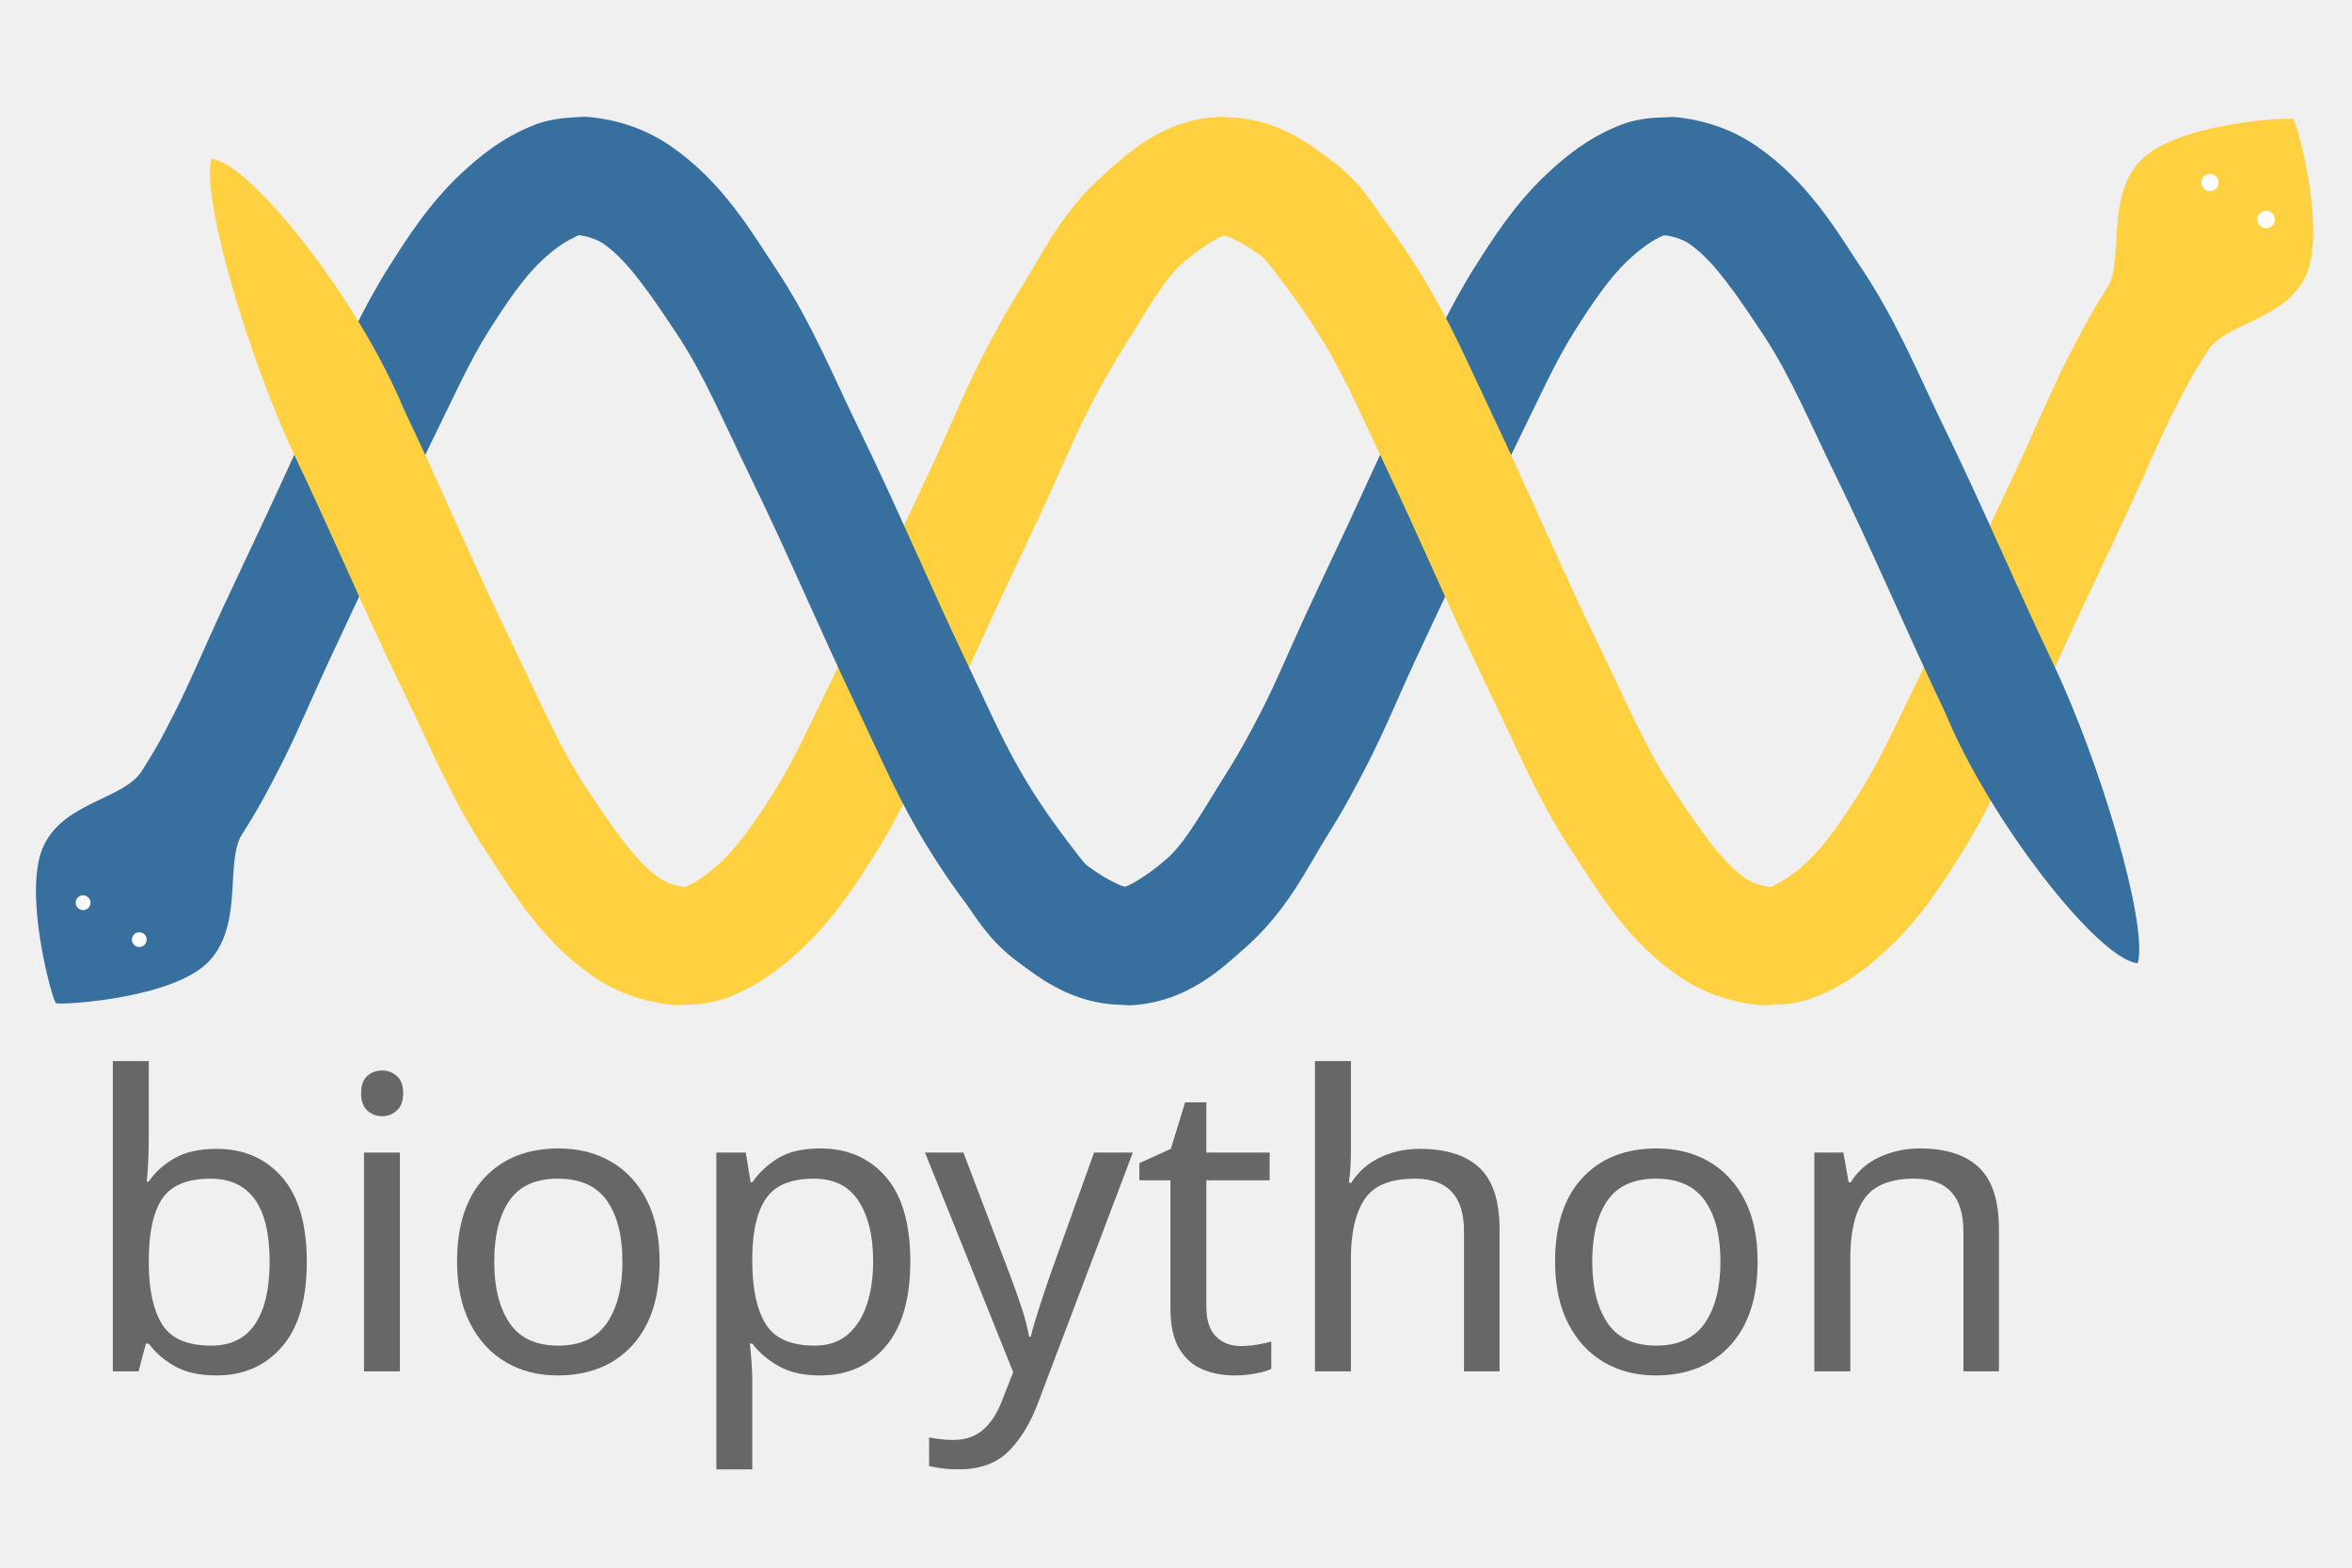
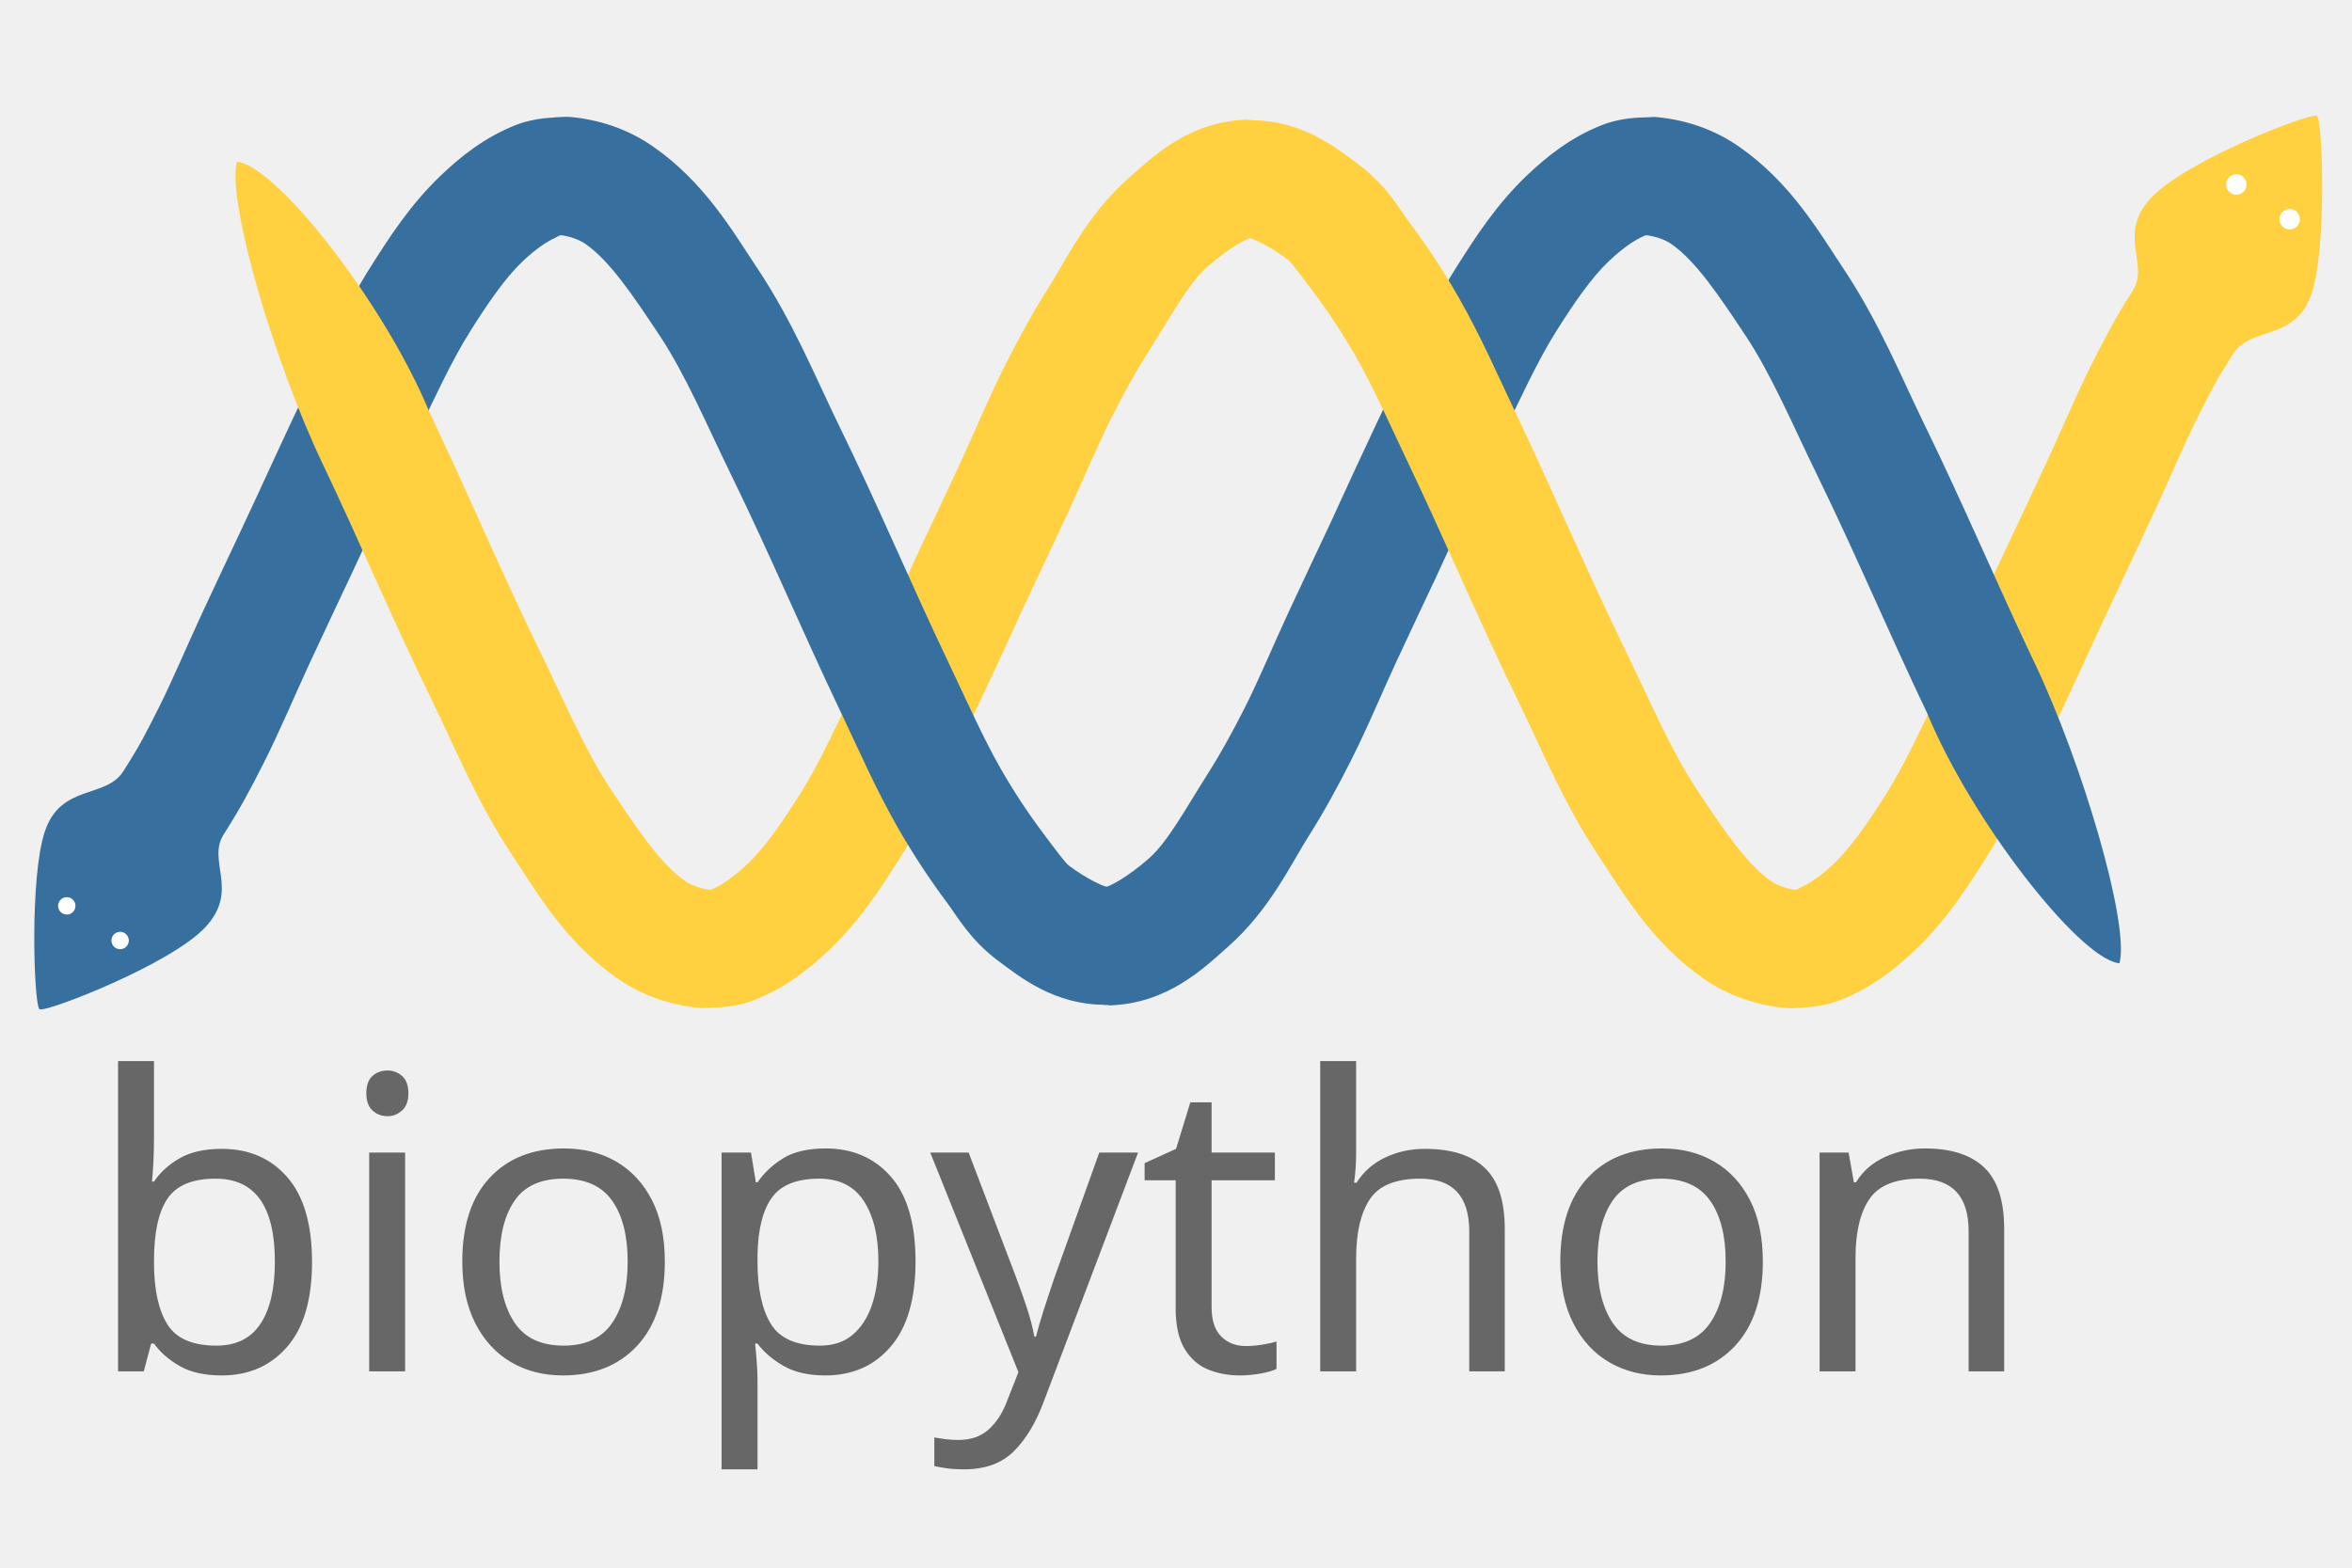
<svg xmlns="http://www.w3.org/2000/svg" width="1800" height="1200" viewBox="0 0 1800 1200" id="svg2" version="1.1">
  <defs id="defs4" />
  <g id="layer1" transform="translate(0,147.6378)">
    <g id="g4310" transform="matrix(4.438293,0,0,4.438293,-595.1727,-792.7582)">
-       <g transform="matrix(-1,0,0,-1,673.275,484.24)" id="g4270">
-         <path id="path4272" d="m 232.84,165.84 c -2.34,0.118 -4.572,0.502 -6.588,1.297 -5.369,2.118 -9.43,5.42 -12.717,8.537 -5.357,5.081 -8.992,10.786 -12.168,15.795 -4.516,7.122 -7.619,14.301 -10.762,20.678 l -0.008,0.01 -0.004,0.01 c -4.011,8.183 -7.599,16.327 -11.307,24.172 l 0,0.002 -0.002,0.002 c 0,0 -4.91,10.406 -6.924,14.75 -2.739,5.908 -5.365,12.162 -7.613,16.586 -2.248,4.424 -2.877,5.821 -6.023,10.789 -3.146,4.968 -13.447,5.357 -16.928,12.922 -3.481,7.565 1.205,25.223 2.08,26.785 1.688,0.25 20.174,-0.91 26.109,-7.203 5.936,-6.294 2.645,-17.082 5.635,-21.803 2.989,-4.721 4.386,-7.369 6.957,-12.428 2.571,-5.059 5.449,-11.888 7.928,-17.236 1.918,-4.138 6.859,-14.612 6.863,-14.621 l 0.004,-0.006 c 3.856,-8.159 7.408,-16.212 11.18,-23.906 3.408,-6.916 6.282,-13.396 9.703,-18.791 3.064,-4.832 5.944,-9.057 9.041,-11.994 1.991,-1.888 3.899,-3.216 5.543,-4.018 l 0,-20.328 z" style="color:#000000;font-style:normal;font-variant:normal;font-weight:normal;font-stretch:normal;font-size:medium;line-height:normal;font-family:sans-serif;text-indent:0;text-align:start;text-decoration:none;text-decoration-line:none;text-decoration-style:solid;text-decoration-color:#000000;letter-spacing:normal;word-spacing:normal;text-transform:none;direction:ltr;block-progression:tb;writing-mode:lr-tb;baseline-shift:baseline;text-anchor:start;white-space:normal;clip-rule:nonzero;display:inline;overflow:visible;visibility:visible;opacity:1;isolation:auto;mix-blend-mode:normal;color-interpolation:sRGB;color-interpolation-filters:linearRGB;solid-color:#000000;solid-opacity:1;fill:#ffd141;fill-opacity:1;fill-rule:nonzero;stroke:#ffd141;stroke-width:0.451;stroke-linecap:butt;stroke-linejoin:miter;stroke-miterlimit:4;stroke-dasharray:none;stroke-dashoffset:0;stroke-opacity:1;color-rendering:auto;image-rendering:auto;shape-rendering:auto;text-rendering:auto;enable-background:accumulate" />
-         <circle r="1.5" cy="301.038" cx="148.427" id="circle4274" style="fill:#ffffff;fill-opacity:1;stroke:none;stroke-width:20;stroke-linecap:butt;stroke-miterlimit:4;stroke-dasharray:none;stroke-dashoffset:0;stroke-opacity:1" />
-         <circle r="1.5" cy="307.413" cx="158.114" id="circle4276" style="fill:#ffffff;fill-opacity:1;stroke:none;stroke-width:20;stroke-linecap:butt;stroke-miterlimit:4;stroke-dasharray:none;stroke-dashoffset:0;stroke-opacity:1" />
+       <g id="g4169">
+         <path id="path4161" d="m 444.843,318.898 c 2.34,-0.118 4.572,-0.502 6.588,-1.297 5.369,-2.118 9.43,-5.42 12.717,-8.537 5.357,-5.081 8.992,-10.786 12.168,-15.795 4.516,-7.122 7.619,-14.301 10.762,-20.678 l 0.008,-0.01 0.004,-0.01 c 4.011,-8.183 7.599,-16.327 11.307,-24.172 l 0,-0.002 0.002,-0.002 c 0,0 4.91,-10.406 6.924,-14.75 2.739,-5.908 5.365,-12.162 7.613,-16.586 2.248,-4.424 2.877,-5.821 6.023,-10.789 3.146,-4.968 10.873,-2.184 13.557,-10.466 2.567,-7.922 1.847,-28.714 0.972,-30.277 -1.688,-0.25 -22.324,7.76 -28.26,14.054 -5.936,6.294 -0.176,11.267 -3.165,15.988 -2.989,4.721 -4.386,7.369 -6.957,12.428 -2.571,5.059 -5.449,11.888 -7.928,17.236 -1.918,4.138 -6.859,14.612 -6.863,14.621 l -0.004,0.006 c -3.856,8.159 -7.408,16.212 -11.18,23.906 -3.408,6.916 -6.282,13.396 -9.703,18.791 -3.064,4.832 -5.944,9.057 -9.041,11.994 -1.991,1.888 -3.899,3.216 -5.543,4.018 l 0,20.328 z" style="color:#000000;font-style:normal;font-variant:normal;font-weight:normal;font-stretch:normal;font-size:medium;line-height:normal;font-family:sans-serif;text-indent:0;text-align:start;text-decoration:none;text-decoration-line:none;text-decoration-style:solid;text-decoration-color:#000000;letter-spacing:normal;word-spacing:normal;text-transform:none;direction:ltr;block-progression:tb;writing-mode:lr-tb;baseline-shift:baseline;text-anchor:start;white-space:normal;clip-rule:nonzero;display:inline;overflow:visible;visibility:visible;opacity:1;isolation:auto;mix-blend-mode:normal;color-interpolation:sRGB;color-interpolation-filters:linearRGB;solid-color:#000000;solid-opacity:1;fill:#ffd141;fill-opacity:1;fill-rule:nonzero;stroke:#ffd141;stroke-width:0.451;stroke-linecap:butt;stroke-linejoin:miter;stroke-miterlimit:4;stroke-dasharray:none;stroke-dashoffset:0;stroke-opacity:1;color-rendering:auto;image-rendering:auto;shape-rendering:auto;text-rendering:auto;enable-background:accumulate" />
+         <ellipse transform="scale(-1,-1)" ry="1.763" rx="1.763" cy="-183.154" cx="-528.913" id="ellipse4163" style="fill:#ffffff;fill-opacity:1;stroke:none;stroke-width:0.53;stroke-linecap:butt;stroke-miterlimit:4;stroke-dasharray:none;stroke-dashoffset:0;stroke-opacity:1" />
+         <ellipse transform="scale(-1,-1)" ry="1.763" rx="1.763" cy="-177.178" cx="-519.716" id="ellipse4165" style="fill:#ffffff;fill-opacity:1;stroke:none;stroke-width:0.53;stroke-linecap:butt;stroke-miterlimit:4;stroke-dasharray:none;stroke-dashoffset:0;stroke-opacity:1" />
      </g>
-       <path style="color:#000000;font-style:normal;font-variant:normal;font-weight:normal;font-stretch:normal;font-size:medium;line-height:normal;font-family:sans-serif;text-indent:0;text-align:start;text-decoration:none;text-decoration-line:none;text-decoration-style:solid;text-decoration-color:#000000;letter-spacing:normal;word-spacing:normal;text-transform:none;direction:ltr;block-progression:tb;writing-mode:lr-tb;baseline-shift:baseline;text-anchor:start;white-space:normal;clip-rule:nonzero;display:inline;overflow:visible;visibility:visible;opacity:1;isolation:auto;mix-blend-mode:normal;color-interpolation:sRGB;color-interpolation-filters:linearRGB;solid-color:#000000;solid-opacity:1;fill:#ffd141;fill-opacity:1;fill-rule:nonzero;stroke:#ffd141;stroke-width:0.451;stroke-linecap:butt;stroke-linejoin:miter;stroke-miterlimit:4;stroke-dasharray:none;stroke-dashoffset:0;stroke-opacity:1;color-rendering:auto;image-rendering:auto;shape-rendering:auto;text-rendering:auto;enable-background:accumulate" d="m 345.48,185.775 0,-19.957 c -0.35,-9.3e-4 -0.628,-0.111 -0.988,-0.096 -9.825,0.409 -15.874,6.335 -20.016,10 -7.25,6.417 -10.711,14.021 -14.068,19.322 -2.621,4.14 -4.874,8.33 -6.957,12.428 -3.06,6.02 -5.449,11.888 -7.928,17.236 -1.792,3.866 -5.834,12.434 -6.412,13.66 l -0.045,0.057 -0.475,1.045 c 0,0 -7.383,16.193 -11.113,23.762 -3.412,6.923 -6.289,13.411 -9.713,18.811 -3.064,4.832 -5.942,9.057 -9.039,11.994 -2.281,2.163 -4.525,3.745 -6.295,4.443 -0.159,0.063 -0.279,0.053 -0.137,0.068 l 0,19.861 c 2.682,-0.013 5.208,-0.431 7.477,-1.326 5.369,-2.118 9.432,-5.42 12.719,-8.537 5.357,-5.081 8.99,-10.784 12.166,-15.793 4.516,-7.122 7.619,-14.303 10.762,-20.68 3.908,-7.93 10.263,-21.905 10.865,-23.229 0.004,-0.009 0.074,-0.158 0.078,-0.166 l 0.383,-0.809 c 0,0 4.91,-10.406 6.924,-14.75 2.739,-5.908 5.052,-11.546 7.613,-16.586 1.935,-3.807 3.901,-7.438 6.023,-10.789 4.17,-6.585 7.143,-12.14 10.428,-15.047 3.7,-3.275 6.955,-4.966 7.592,-4.992 0.004,-1.6e-4 0.144,0.065 0.156,0.068 z" id="path4266" />
-       <path id="path4252" d="m 232.84,165.84 0,20.328 c 0.24,-0.117 0.756,-0.377 0.981,-0.466 0.192,-0.02 0.173,-0.015 -0.079,-0.038 1.693,0.158 3.499,0.818 4.555,1.551 4.27,2.964 8.235,8.884 12.82,15.783 4.601,6.924 8.174,15.489 12.598,24.541 6.407,13.112 12.209,26.893 18.791,40.686 2.954,6.189 5.869,12.96 9.758,19.762 2.574,4.503 5.431,8.85 8.537,13.002 1.661,2.22 3.864,6.281 8.701,9.887 3.836,2.86 9.61,7.524 18.293,7.547 l 0,-19.957 c -0.298,-0.079 -2.945,-1.093 -6.338,-3.623 -0.674,-0.503 -2.187,-2.552 -4.645,-5.836 -2.615,-3.494 -5.02,-7.16 -7.186,-10.947 -3.159,-5.524 -5.91,-11.822 -9.072,-18.447 -6.312,-13.226 -12.132,-27.065 -18.869,-40.852 -4.037,-8.261 -7.846,-17.705 -13.91,-26.83 -4.298,-6.468 -9.161,-14.959 -18.076,-21.146 -4.359,-3.025 -9.222,-4.575 -14.092,-5.031 l -0.002,0 c -0.968,-0.09 -1.85,0.042 -2.766,0.088 z" style="color:#000000;font-style:normal;font-variant:normal;font-weight:normal;font-stretch:normal;font-size:medium;line-height:normal;font-family:sans-serif;text-indent:0;text-align:start;text-decoration:none;text-decoration-line:none;text-decoration-style:solid;text-decoration-color:#000000;letter-spacing:normal;word-spacing:normal;text-transform:none;direction:ltr;block-progression:tb;writing-mode:lr-tb;baseline-shift:baseline;text-anchor:start;white-space:normal;clip-rule:nonzero;display:inline;overflow:visible;visibility:visible;opacity:1;isolation:auto;mix-blend-mode:normal;color-interpolation:sRGB;color-interpolation-filters:linearRGB;solid-color:#000000;solid-opacity:1;fill:#37709f;fill-opacity:1;fill-rule:nonzero;stroke:#37709f;stroke-width:0.451;stroke-linecap:butt;stroke-linejoin:miter;stroke-miterlimit:4;stroke-dasharray:none;stroke-dashoffset:0;stroke-opacity:1;color-rendering:auto;image-rendering:auto;shape-rendering:auto;text-rendering:auto;enable-background:accumulate" />
-       <path id="path4247" d="m 327.795,298.465 0,19.957 c 0.35,9.3e-4 0.628,0.111 0.988,0.096 9.825,-0.409 15.874,-6.335 20.016,-10 7.25,-6.417 10.711,-14.021 14.068,-19.322 2.621,-4.14 4.874,-8.33 6.957,-12.428 3.06,-6.02 5.449,-11.888 7.928,-17.236 1.792,-3.866 5.834,-12.434 6.412,-13.66 l 0.045,-0.057 0.475,-1.045 c 0,0 7.383,-16.193 11.113,-23.762 3.412,-6.923 6.289,-13.411 9.713,-18.811 3.064,-4.832 5.942,-9.057 9.039,-11.994 2.281,-2.163 4.525,-3.745 6.295,-4.443 0.159,-0.063 0.279,-0.053 0.137,-0.068 l 0,-19.861 c -2.682,0.013 -5.208,0.431 -7.477,1.326 -5.369,2.118 -9.432,5.42 -12.719,8.537 -5.357,5.081 -8.99,10.784 -12.166,15.793 -4.516,7.122 -7.619,14.303 -10.762,20.68 -3.908,7.93 -10.263,21.905 -10.865,23.229 -0.004,0.009 -0.074,0.158 -0.078,0.166 l -0.383,0.809 c 0,0 -4.91,10.406 -6.924,14.75 -2.739,5.908 -5.052,11.546 -7.613,16.586 -1.935,3.807 -3.901,7.438 -6.023,10.789 -4.17,6.585 -7.143,12.14 -10.428,15.047 -3.7,3.275 -6.955,4.966 -7.592,4.992 -0.004,1.6e-4 -0.144,-0.065 -0.156,-0.068 z" style="color:#000000;font-style:normal;font-variant:normal;font-weight:normal;font-stretch:normal;font-size:medium;line-height:normal;font-family:sans-serif;text-indent:0;text-align:start;text-decoration:none;text-decoration-line:none;text-decoration-style:solid;text-decoration-color:#000000;letter-spacing:normal;word-spacing:normal;text-transform:none;direction:ltr;block-progression:tb;writing-mode:lr-tb;baseline-shift:baseline;text-anchor:start;white-space:normal;clip-rule:nonzero;display:inline;overflow:visible;visibility:visible;opacity:1;isolation:auto;mix-blend-mode:normal;color-interpolation:sRGB;color-interpolation-filters:linearRGB;solid-color:#000000;solid-opacity:1;fill:#37709f;fill-opacity:1;fill-rule:nonzero;stroke:#37709f;stroke-width:0.451;stroke-linecap:butt;stroke-linejoin:miter;stroke-miterlimit:4;stroke-dasharray:none;stroke-dashoffset:0;stroke-opacity:1;color-rendering:auto;image-rendering:auto;shape-rendering:auto;text-rendering:auto;enable-background:accumulate" />
-       <path id="path3102" d="m 420.98,165.83 0,19.861 c -0.016,-0.002 0.041,-0.005 0.016,-0.008 1.693,0.158 3.497,0.816 4.553,1.549 4.27,2.964 8.237,8.884 12.822,15.783 4.601,6.924 8.174,15.491 12.598,24.543 6.407,13.112 12.207,26.893 18.789,40.686 7.618,18.484 25.966,41.919 32.795,42.996 1.547,-6.884 -6.357,-33.991 -14.744,-51.611 -6.312,-13.226 -12.134,-27.065 -18.871,-40.852 -4.037,-8.261 -7.846,-17.705 -13.91,-26.83 -4.298,-6.468 -9.159,-14.957 -18.074,-21.145 -4.359,-3.025 -9.223,-4.577 -14.094,-5.033 -0.658,-0.062 -1.245,0.058 -1.879,0.061 z" style="color:#000000;font-style:normal;font-variant:normal;font-weight:normal;font-stretch:normal;font-size:medium;line-height:normal;font-family:sans-serif;text-indent:0;text-align:start;text-decoration:none;text-decoration-line:none;text-decoration-style:solid;text-decoration-color:#000000;letter-spacing:normal;word-spacing:normal;text-transform:none;direction:ltr;block-progression:tb;writing-mode:lr-tb;baseline-shift:baseline;text-anchor:start;white-space:normal;clip-rule:nonzero;display:inline;overflow:visible;visibility:visible;opacity:1;isolation:auto;mix-blend-mode:normal;color-interpolation:sRGB;color-interpolation-filters:linearRGB;solid-color:#000000;solid-opacity:1;fill:#37709f;fill-opacity:1;fill-rule:nonzero;stroke:#37709f;stroke-width:0.451;stroke-linecap:butt;stroke-linejoin:miter;stroke-miterlimit:4;stroke-dasharray:none;stroke-dashoffset:0;stroke-opacity:1;color-rendering:auto;image-rendering:auto;shape-rendering:auto;text-rendering:auto;enable-background:accumulate" />
-       <g id="g4259" style="stroke:#37709f;stroke-width:0.451;stroke-miterlimit:4;stroke-dasharray:none;stroke-opacity:1">
-         <path style="color:#000000;font-style:normal;font-variant:normal;font-weight:normal;font-stretch:normal;font-size:medium;line-height:normal;font-family:sans-serif;text-indent:0;text-align:start;text-decoration:none;text-decoration-line:none;text-decoration-style:solid;text-decoration-color:#000000;letter-spacing:normal;word-spacing:normal;text-transform:none;direction:ltr;block-progression:tb;writing-mode:lr-tb;baseline-shift:baseline;text-anchor:start;white-space:normal;clip-rule:nonzero;display:inline;overflow:visible;visibility:visible;opacity:1;isolation:auto;mix-blend-mode:normal;color-interpolation:sRGB;color-interpolation-filters:linearRGB;solid-color:#000000;solid-opacity:1;fill:#37709f;fill-opacity:1;fill-rule:nonzero;stroke:#37709f;stroke-width:0.451;stroke-linecap:butt;stroke-linejoin:miter;stroke-miterlimit:4;stroke-dasharray:none;stroke-dashoffset:0;stroke-opacity:1;color-rendering:auto;image-rendering:auto;shape-rendering:auto;text-rendering:auto;enable-background:accumulate" d="m 232.84,165.84 c -2.34,0.118 -4.572,0.502 -6.588,1.297 -5.369,2.118 -9.43,5.42 -12.717,8.537 -5.357,5.081 -8.992,10.786 -12.168,15.795 -4.516,7.122 -7.619,14.301 -10.762,20.678 l -0.008,0.01 -0.004,0.01 c -4.011,8.183 -7.599,16.327 -11.307,24.172 l 0,0.002 -0.002,0.002 c 0,0 -4.91,10.406 -6.924,14.75 -2.739,5.908 -5.365,12.162 -7.613,16.586 -2.248,4.424 -2.877,5.821 -6.023,10.789 -3.146,4.968 -13.447,5.357 -16.928,12.922 -3.481,7.565 1.205,25.223 2.08,26.785 1.688,0.25 20.174,-0.91 26.109,-7.203 5.936,-6.294 2.645,-17.082 5.635,-21.803 2.989,-4.721 4.386,-7.369 6.957,-12.428 2.571,-5.059 5.449,-11.888 7.928,-17.236 1.918,-4.138 6.859,-14.612 6.863,-14.621 l 0.004,-0.006 c 3.856,-8.159 7.408,-16.212 11.18,-23.906 3.408,-6.916 6.282,-13.396 9.703,-18.791 3.064,-4.832 5.944,-9.057 9.041,-11.994 1.991,-1.888 3.899,-3.216 5.543,-4.018 l 0,-20.328 z" id="path4257" />
-         <circle style="fill:#ffffff;fill-opacity:1;stroke:#37709f;stroke-width:0.451;stroke-linecap:butt;stroke-miterlimit:4;stroke-dasharray:none;stroke-dashoffset:0;stroke-opacity:1" id="path4314" cx="148.427" cy="301.038" r="1.5" />
-         <circle style="fill:#ffffff;fill-opacity:1;stroke:#37709f;stroke-width:0.451;stroke-linecap:butt;stroke-miterlimit:4;stroke-dasharray:none;stroke-dashoffset:0;stroke-opacity:1" id="path4314-0" cx="158.114" cy="307.413" r="1.5" />
+       <path style="color:#000000;font-style:normal;font-variant:normal;font-weight:normal;font-stretch:normal;font-size:medium;line-height:normal;font-family:sans-serif;text-indent:0;text-align:start;text-decoration:none;text-decoration-line:none;text-decoration-style:solid;text-decoration-color:#000000;letter-spacing:normal;word-spacing:normal;text-transform:none;direction:ltr;block-progression:tb;writing-mode:lr-tb;baseline-shift:baseline;text-anchor:start;white-space:normal;clip-rule:nonzero;display:inline;overflow:visible;visibility:visible;opacity:1;isolation:auto;mix-blend-mode:normal;color-interpolation:sRGB;color-interpolation-filters:linearRGB;solid-color:#000000;solid-opacity:1;fill:#ffd141;fill-opacity:1;fill-rule:nonzero;stroke:#ffd141;stroke-width:0.451;stroke-linecap:butt;stroke-linejoin:miter;stroke-miterlimit:4;stroke-dasharray:none;stroke-dashoffset:0;stroke-opacity:1;color-rendering:auto;image-rendering:auto;shape-rendering:auto;text-rendering:auto;enable-background:accumulate" d="m 349.887,186.273 0,-19.957 c -0.35,-9.3e-4 -0.628,-0.111 -0.988,-0.096 -9.825,0.409 -15.874,6.335 -20.016,10 -7.25,6.417 -10.711,14.021 -14.068,19.322 -2.621,4.14 -4.874,8.33 -6.957,12.428 -3.06,6.02 -5.449,11.888 -7.928,17.236 -1.792,3.866 -5.834,12.434 -6.412,13.66 l -0.045,0.057 -0.475,1.045 c 0,0 -7.383,16.193 -11.113,23.762 -3.412,6.923 -6.289,13.411 -9.713,18.811 -3.064,4.832 -5.942,9.057 -9.039,11.994 -2.281,2.163 -4.525,3.745 -6.295,4.443 -0.159,0.063 -0.279,0.053 -0.137,0.068 l 0,19.861 c 2.682,-0.013 5.208,-0.431 7.477,-1.326 5.369,-2.118 9.432,-5.42 12.719,-8.537 5.357,-5.081 8.99,-10.784 12.166,-15.793 4.516,-7.122 7.619,-14.303 10.762,-20.68 3.908,-7.93 10.263,-21.905 10.865,-23.229 0.004,-0.009 0.074,-0.158 0.078,-0.166 l 0.383,-0.809 c 0,0 4.91,-10.406 6.924,-14.75 2.739,-5.908 5.052,-11.546 7.613,-16.586 1.935,-3.807 3.901,-7.438 6.023,-10.789 4.17,-6.585 7.143,-12.14 10.428,-15.047 3.7,-3.275 6.955,-4.966 7.592,-4.992 0.004,-1.6e-4 0.144,0.065 0.156,0.068 z" id="path4155" />
+       <path id="path4252" d="m 229.686,165.84 0,20.328 c 0.24,-0.117 0.756,-0.377 0.981,-0.466 0.192,-0.02 0.173,-0.015 -0.079,-0.038 1.693,0.158 3.499,0.818 4.555,1.551 4.27,2.964 8.235,8.884 12.82,15.783 4.601,6.924 8.174,15.489 12.598,24.541 6.407,13.112 12.209,26.893 18.791,40.686 2.954,6.189 5.869,12.96 9.758,19.762 2.574,4.503 5.431,8.85 8.537,13.002 1.661,2.22 3.864,6.281 8.701,9.887 3.836,2.86 9.61,7.524 18.293,7.547 l 0,-19.957 c -0.298,-0.079 -2.945,-1.093 -6.338,-3.623 -0.674,-0.503 -2.187,-2.552 -4.645,-5.836 -2.615,-3.494 -5.02,-7.16 -7.186,-10.947 -3.159,-5.524 -5.91,-11.822 -9.072,-18.447 -6.312,-13.226 -12.132,-27.065 -18.869,-40.852 -4.037,-8.261 -7.846,-17.705 -13.91,-26.83 -4.298,-6.468 -9.161,-14.959 -18.076,-21.146 -4.359,-3.025 -9.222,-4.575 -14.092,-5.031 l -0.002,0 c -0.968,-0.09 -1.85,0.042 -2.766,0.088 z" style="color:#000000;font-style:normal;font-variant:normal;font-weight:normal;font-stretch:normal;font-size:medium;line-height:normal;font-family:sans-serif;text-indent:0;text-align:start;text-decoration:none;text-decoration-line:none;text-decoration-style:solid;text-decoration-color:#000000;letter-spacing:normal;word-spacing:normal;text-transform:none;direction:ltr;block-progression:tb;writing-mode:lr-tb;baseline-shift:baseline;text-anchor:start;white-space:normal;clip-rule:nonzero;display:inline;overflow:visible;visibility:visible;opacity:1;isolation:auto;mix-blend-mode:normal;color-interpolation:sRGB;color-interpolation-filters:linearRGB;solid-color:#000000;solid-opacity:1;fill:#37709f;fill-opacity:1;fill-rule:nonzero;stroke:#37709f;stroke-width:0.451;stroke-linecap:butt;stroke-linejoin:miter;stroke-miterlimit:4;stroke-dasharray:none;stroke-dashoffset:0;stroke-opacity:1;color-rendering:auto;image-rendering:auto;shape-rendering:auto;text-rendering:auto;enable-background:accumulate" />
+       <path id="path4247" d="m 324.641,298.465 0,19.957 c 0.35,9.3e-4 0.628,0.111 0.988,0.096 9.825,-0.409 15.874,-6.335 20.016,-10 7.25,-6.417 10.711,-14.021 14.068,-19.322 2.621,-4.14 4.874,-8.33 6.957,-12.428 3.06,-6.02 5.449,-11.888 7.928,-17.236 1.792,-3.866 5.834,-12.434 6.412,-13.66 l 0.045,-0.057 0.475,-1.045 c 0,0 7.383,-16.193 11.113,-23.762 3.412,-6.923 6.289,-13.411 9.713,-18.811 3.064,-4.832 5.942,-9.057 9.039,-11.994 2.281,-2.163 4.525,-3.745 6.295,-4.443 0.159,-0.063 0.279,-0.053 0.137,-0.068 l 0,-19.861 c -2.682,0.013 -5.208,0.431 -7.477,1.326 -5.369,2.118 -9.432,5.42 -12.719,8.537 -5.357,5.081 -8.99,10.784 -12.166,15.793 -4.516,7.122 -7.619,14.303 -10.762,20.68 -3.908,7.93 -10.263,21.905 -10.865,23.229 -0.004,0.009 -0.074,0.158 -0.078,0.166 l -0.383,0.809 c 0,0 -4.91,10.406 -6.924,14.75 -2.739,5.908 -5.052,11.546 -7.613,16.586 -1.935,3.807 -3.901,7.438 -6.023,10.789 -4.17,6.585 -7.143,12.14 -10.428,15.047 -3.7,3.275 -6.955,4.966 -7.592,4.992 -0.004,1.6e-4 -0.144,-0.065 -0.156,-0.068 z" style="color:#000000;font-style:normal;font-variant:normal;font-weight:normal;font-stretch:normal;font-size:medium;line-height:normal;font-family:sans-serif;text-indent:0;text-align:start;text-decoration:none;text-decoration-line:none;text-decoration-style:solid;text-decoration-color:#000000;letter-spacing:normal;word-spacing:normal;text-transform:none;direction:ltr;block-progression:tb;writing-mode:lr-tb;baseline-shift:baseline;text-anchor:start;white-space:normal;clip-rule:nonzero;display:inline;overflow:visible;visibility:visible;opacity:1;isolation:auto;mix-blend-mode:normal;color-interpolation:sRGB;color-interpolation-filters:linearRGB;solid-color:#000000;solid-opacity:1;fill:#37709f;fill-opacity:1;fill-rule:nonzero;stroke:#37709f;stroke-width:0.451;stroke-linecap:butt;stroke-linejoin:miter;stroke-miterlimit:4;stroke-dasharray:none;stroke-dashoffset:0;stroke-opacity:1;color-rendering:auto;image-rendering:auto;shape-rendering:auto;text-rendering:auto;enable-background:accumulate" />
+       <path id="path3102" d="m 417.826,165.83 0,19.861 c -0.016,-0.002 0.041,-0.005 0.016,-0.008 1.693,0.158 3.497,0.816 4.553,1.549 4.27,2.964 8.237,8.884 12.822,15.783 4.601,6.924 8.174,15.491 12.598,24.543 6.407,13.112 12.207,26.893 18.789,40.686 7.618,18.484 25.966,41.919 32.795,42.996 1.547,-6.884 -6.357,-33.991 -14.744,-51.611 -6.312,-13.226 -12.134,-27.065 -18.871,-40.852 -4.037,-8.261 -7.846,-17.705 -13.91,-26.83 -4.298,-6.468 -9.159,-14.957 -18.074,-21.145 -4.359,-3.025 -9.223,-4.577 -14.094,-5.033 -0.658,-0.062 -1.245,0.058 -1.879,0.061 z" style="color:#000000;font-style:normal;font-variant:normal;font-weight:normal;font-stretch:normal;font-size:medium;line-height:normal;font-family:sans-serif;text-indent:0;text-align:start;text-decoration:none;text-decoration-line:none;text-decoration-style:solid;text-decoration-color:#000000;letter-spacing:normal;word-spacing:normal;text-transform:none;direction:ltr;block-progression:tb;writing-mode:lr-tb;baseline-shift:baseline;text-anchor:start;white-space:normal;clip-rule:nonzero;display:inline;overflow:visible;visibility:visible;opacity:1;isolation:auto;mix-blend-mode:normal;color-interpolation:sRGB;color-interpolation-filters:linearRGB;solid-color:#000000;solid-opacity:1;fill:#37709f;fill-opacity:1;fill-rule:nonzero;stroke:#37709f;stroke-width:0.451;stroke-linecap:butt;stroke-linejoin:miter;stroke-miterlimit:4;stroke-dasharray:none;stroke-dashoffset:0;stroke-opacity:1;color-rendering:auto;image-rendering:auto;shape-rendering:auto;text-rendering:auto;enable-background:accumulate" />
+       <g id="g4259" style="stroke:#37709f;stroke-width:0.451;stroke-miterlimit:4;stroke-dasharray:none;stroke-opacity:1" transform="translate(-3.154366,0)">
+         <path style="color:#000000;font-style:normal;font-variant:normal;font-weight:normal;font-stretch:normal;font-size:medium;line-height:normal;font-family:sans-serif;text-indent:0;text-align:start;text-decoration:none;text-decoration-line:none;text-decoration-style:solid;text-decoration-color:#000000;letter-spacing:normal;word-spacing:normal;text-transform:none;direction:ltr;block-progression:tb;writing-mode:lr-tb;baseline-shift:baseline;text-anchor:start;white-space:normal;clip-rule:nonzero;display:inline;overflow:visible;visibility:visible;opacity:1;isolation:auto;mix-blend-mode:normal;color-interpolation:sRGB;color-interpolation-filters:linearRGB;solid-color:#000000;solid-opacity:1;fill:#37709f;fill-opacity:1;fill-rule:nonzero;stroke:#37709f;stroke-width:0.451;stroke-linecap:butt;stroke-linejoin:miter;stroke-miterlimit:4;stroke-dasharray:none;stroke-dashoffset:0;stroke-opacity:1;color-rendering:auto;image-rendering:auto;shape-rendering:auto;text-rendering:auto;enable-background:accumulate" d="m 232.84,165.84 c -2.34,0.118 -4.572,0.502 -6.588,1.297 -5.369,2.118 -9.43,5.42 -12.717,8.537 -5.357,5.081 -8.992,10.786 -12.168,15.795 -4.516,7.122 -7.619,14.301 -10.762,20.678 l -0.008,0.01 -0.004,0.01 c -4.011,8.183 -7.599,16.327 -11.307,24.172 l 0,0.002 -0.002,0.002 c 0,0 -4.91,10.406 -6.924,14.75 -2.739,5.908 -5.365,12.162 -7.613,16.586 -2.248,4.424 -2.877,5.821 -6.023,10.789 -3.146,4.968 -10.873,2.184 -13.557,10.466 -2.567,7.922 -1.847,28.714 -0.972,30.277 1.688,0.25 22.324,-7.76 28.26,-14.054 5.936,-6.294 0.176,-11.267 3.165,-15.988 2.989,-4.721 4.386,-7.369 6.957,-12.428 2.571,-5.059 5.449,-11.888 7.928,-17.236 1.918,-4.138 6.859,-14.612 6.863,-14.621 l 0.004,-0.006 c 3.856,-8.159 7.408,-16.212 11.18,-23.906 3.408,-6.916 6.282,-13.396 9.703,-18.791 3.064,-4.832 5.944,-9.057 9.041,-11.994 1.991,-1.888 3.899,-3.216 5.543,-4.018 l 0,-20.328 z" id="path4257" />
+         <ellipse style="fill:#ffffff;fill-opacity:1;stroke:#37709f;stroke-width:0.53;stroke-linecap:butt;stroke-miterlimit:4;stroke-dasharray:none;stroke-dashoffset:0;stroke-opacity:1" id="path4314" cx="148.769" cy="301.584" rx="1.763" ry="1.763" />
+         <ellipse style="fill:#ffffff;fill-opacity:1;stroke:#37709f;stroke-width:0.53;stroke-linecap:butt;stroke-miterlimit:4;stroke-dasharray:none;stroke-dashoffset:0;stroke-opacity:1" id="path4314-0" cx="157.966" cy="307.561" rx="1.763" ry="1.763" />
      </g>
-       <path style="color:#000000;font-style:normal;font-variant:normal;font-weight:normal;font-stretch:normal;font-size:medium;line-height:normal;font-family:sans-serif;text-indent:0;text-align:start;text-decoration:none;text-decoration-line:none;text-decoration-style:solid;text-decoration-color:#000000;letter-spacing:normal;word-spacing:normal;text-transform:none;direction:ltr;block-progression:tb;writing-mode:lr-tb;baseline-shift:baseline;text-anchor:start;white-space:normal;clip-rule:nonzero;display:inline;overflow:visible;visibility:visible;opacity:1;isolation:auto;mix-blend-mode:normal;color-interpolation:sRGB;color-interpolation-filters:linearRGB;solid-color:#000000;solid-opacity:1;fill:#ffd141;fill-opacity:1;fill-rule:nonzero;stroke:#ffd141;stroke-width:0.451;stroke-linecap:butt;stroke-linejoin:miter;stroke-miterlimit:4;stroke-dasharray:none;stroke-dashoffset:0;stroke-opacity:1;color-rendering:auto;image-rendering:auto;shape-rendering:auto;text-rendering:auto;enable-background:accumulate" d="m 440.435,318.4 0,-20.328 c -0.24,0.117 -0.527,0.337 -0.752,0.426 -0.177,0.07 -0.402,0.055 -0.15,0.078 -1.693,-0.158 -3.499,-0.818 -4.555,-1.551 -4.27,-2.964 -8.235,-8.884 -12.82,-15.783 -4.601,-6.924 -8.174,-15.489 -12.598,-24.541 -6.407,-13.112 -12.209,-26.893 -18.791,-40.686 -2.954,-6.189 -5.869,-12.96 -9.758,-19.762 -2.574,-4.503 -5.431,-8.85 -8.537,-13.002 -1.661,-2.22 -3.864,-6.281 -8.701,-9.887 -3.836,-2.86 -9.61,-7.524 -18.293,-7.547 l 0,19.957 c 0.298,0.079 2.945,1.093 6.338,3.623 0.674,0.503 2.187,2.552 4.645,5.836 2.615,3.494 5.02,7.16 7.186,10.947 3.159,5.524 5.91,11.822 9.072,18.447 6.312,13.226 12.132,27.065 18.869,40.852 4.037,8.261 7.846,17.705 13.91,26.83 4.298,6.468 9.161,14.959 18.076,21.146 4.359,3.025 9.222,4.575 14.092,5.031 l 0.002,0 c 0.968,0.09 1.85,-0.042 2.766,-0.088 z" id="path4264" />
-       <path style="color:#000000;font-style:normal;font-variant:normal;font-weight:normal;font-stretch:normal;font-size:medium;line-height:normal;font-family:sans-serif;text-indent:0;text-align:start;text-decoration:none;text-decoration-line:none;text-decoration-style:solid;text-decoration-color:#000000;letter-spacing:normal;word-spacing:normal;text-transform:none;direction:ltr;block-progression:tb;writing-mode:lr-tb;baseline-shift:baseline;text-anchor:start;white-space:normal;clip-rule:nonzero;display:inline;overflow:visible;visibility:visible;opacity:1;isolation:auto;mix-blend-mode:normal;color-interpolation:sRGB;color-interpolation-filters:linearRGB;solid-color:#000000;solid-opacity:1;fill:#ffd141;fill-opacity:1;fill-rule:nonzero;stroke:#ffd141;stroke-width:0.451;stroke-linecap:butt;stroke-linejoin:miter;stroke-miterlimit:4;stroke-dasharray:none;stroke-dashoffset:0;stroke-opacity:1;color-rendering:auto;image-rendering:auto;shape-rendering:auto;text-rendering:auto;enable-background:accumulate" d="m 252.295,318.41 0,-19.861 c 0.016,0.002 -0.041,0.005 -0.016,0.008 -1.693,-0.158 -3.497,-0.816 -4.553,-1.549 -4.27,-2.964 -8.237,-8.884 -12.822,-15.783 -4.601,-6.924 -8.174,-15.491 -12.598,-24.543 -6.407,-13.112 -12.207,-26.893 -18.789,-40.686 -7.618,-18.484 -25.966,-41.919 -32.795,-42.996 -1.547,6.884 6.357,33.991 14.744,51.611 6.312,13.226 12.134,27.065 18.871,40.852 4.037,8.261 7.846,17.705 13.91,26.83 4.298,6.468 9.159,14.957 18.074,21.145 4.359,3.025 9.223,4.577 14.094,5.033 0.658,0.062 1.245,-0.058 1.879,-0.061 z" id="path4268" />
+       <path style="color:#000000;font-style:normal;font-variant:normal;font-weight:normal;font-stretch:normal;font-size:medium;line-height:normal;font-family:sans-serif;text-indent:0;text-align:start;text-decoration:none;text-decoration-line:none;text-decoration-style:solid;text-decoration-color:#000000;letter-spacing:normal;word-spacing:normal;text-transform:none;direction:ltr;block-progression:tb;writing-mode:lr-tb;baseline-shift:baseline;text-anchor:start;white-space:normal;clip-rule:nonzero;display:inline;overflow:visible;visibility:visible;opacity:1;isolation:auto;mix-blend-mode:normal;color-interpolation:sRGB;color-interpolation-filters:linearRGB;solid-color:#000000;solid-opacity:1;fill:#ffd141;fill-opacity:1;fill-rule:nonzero;stroke:#ffd141;stroke-width:0.451;stroke-linecap:butt;stroke-linejoin:miter;stroke-miterlimit:4;stroke-dasharray:none;stroke-dashoffset:0;stroke-opacity:1;color-rendering:auto;image-rendering:auto;shape-rendering:auto;text-rendering:auto;enable-background:accumulate" d="m 444.843,318.898 0,-20.328 c -0.24,0.117 -0.756,0.377 -0.981,0.466 -0.192,0.02 -0.173,0.015 0.079,0.038 -1.693,-0.158 -3.499,-0.818 -4.555,-1.551 -4.27,-2.964 -8.235,-8.884 -12.82,-15.783 -4.601,-6.924 -8.174,-15.489 -12.598,-24.541 -6.407,-13.112 -12.209,-26.893 -18.791,-40.686 -2.954,-6.189 -5.869,-12.96 -9.758,-19.762 -2.574,-4.503 -5.431,-8.85 -8.537,-13.002 -1.661,-2.22 -3.864,-6.281 -8.701,-9.887 -3.836,-2.86 -9.61,-7.524 -18.293,-7.547 l 0,19.957 c 0.298,0.079 2.945,1.093 6.338,3.623 0.674,0.503 2.187,2.552 4.645,5.836 2.615,3.494 5.02,7.16 7.186,10.947 3.159,5.524 5.91,11.822 9.072,18.447 6.312,13.226 12.132,27.065 18.869,40.852 4.037,8.261 7.846,17.705 13.91,26.83 4.298,6.468 9.161,14.959 18.076,21.146 4.359,3.025 9.222,4.575 14.092,5.031 l 0.002,0 c 0.968,0.09 1.85,-0.042 2.766,-0.088 z" id="path4153" />
+       <path style="color:#000000;font-style:normal;font-variant:normal;font-weight:normal;font-stretch:normal;font-size:medium;line-height:normal;font-family:sans-serif;text-indent:0;text-align:start;text-decoration:none;text-decoration-line:none;text-decoration-style:solid;text-decoration-color:#000000;letter-spacing:normal;word-spacing:normal;text-transform:none;direction:ltr;block-progression:tb;writing-mode:lr-tb;baseline-shift:baseline;text-anchor:start;white-space:normal;clip-rule:nonzero;display:inline;overflow:visible;visibility:visible;opacity:1;isolation:auto;mix-blend-mode:normal;color-interpolation:sRGB;color-interpolation-filters:linearRGB;solid-color:#000000;solid-opacity:1;fill:#ffd141;fill-opacity:1;fill-rule:nonzero;stroke:#ffd141;stroke-width:0.451;stroke-linecap:butt;stroke-linejoin:miter;stroke-miterlimit:4;stroke-dasharray:none;stroke-dashoffset:0;stroke-opacity:1;color-rendering:auto;image-rendering:auto;shape-rendering:auto;text-rendering:auto;enable-background:accumulate" d="m 256.702,318.908 0,-19.861 c 0.016,0.002 -0.041,0.005 -0.016,0.008 -1.693,-0.158 -3.497,-0.816 -4.553,-1.549 -4.27,-2.964 -8.237,-8.884 -12.822,-15.783 -4.601,-6.924 -8.174,-15.491 -12.598,-24.543 -6.407,-13.112 -12.207,-26.893 -18.789,-40.686 -7.618,-18.484 -25.966,-41.919 -32.795,-42.996 -1.547,6.884 6.357,33.991 14.744,51.611 6.312,13.226 12.134,27.065 18.871,40.852 4.037,8.261 7.846,17.705 13.91,26.83 4.298,6.468 9.159,14.957 18.074,21.145 4.359,3.025 9.223,4.577 14.094,5.033 0.658,0.062 1.245,-0.058 1.879,-0.061 z" id="path4157" />
    </g>
-     <text xml:space="preserve" style="font-style:normal;font-variant:normal;font-weight:normal;font-stretch:normal;font-size:312.5px;line-height:125%;font-family:Comfortaa;-inkscape-font-specification:'Comfortaa, Normal';text-align:start;letter-spacing:0px;word-spacing:0px;writing-mode:lr-tb;text-anchor:start;fill:#676767;fill-opacity:1;stroke:none;stroke-width:1px;stroke-linecap:butt;stroke-linejoin:miter;stroke-opacity:1" x="59.793" y="902.077" id="text4326">
-       <tspan id="tspan4328" x="59.793" y="902.077" style="-inkscape-font-specification:'Comfortaa, Normal';font-family:Comfortaa;font-weight:normal;font-style:normal;font-stretch:normal;font-variant:normal;font-size:312.5px;text-anchor:start;text-align:start;writing-mode:lr;line-height:125%">biopython</tspan>
+     <text xml:space="preserve" style="font-style:normal;font-variant:normal;font-weight:normal;font-stretch:normal;font-size:312.5px;line-height:125%;font-family:Comfortaa;-inkscape-font-specification:'Comfortaa, Normal';text-align:start;letter-spacing:0px;word-spacing:0px;writing-mode:lr-tb;text-anchor:start;fill:#676767;fill-opacity:1;stroke:none;stroke-width:1px;stroke-linecap:butt;stroke-linejoin:miter;stroke-opacity:1" x="63.793" y="902.077" id="text4326">
+       <tspan id="tspan4328" x="63.793" y="902.077" style="font-style:normal;font-variant:normal;font-weight:normal;font-stretch:normal;font-size:312.5px;line-height:125%;font-family:Comfortaa;-inkscape-font-specification:'Comfortaa, Normal';text-align:start;writing-mode:lr-tb;text-anchor:start">biopython</tspan>
    </text>
  </g>
</svg>
